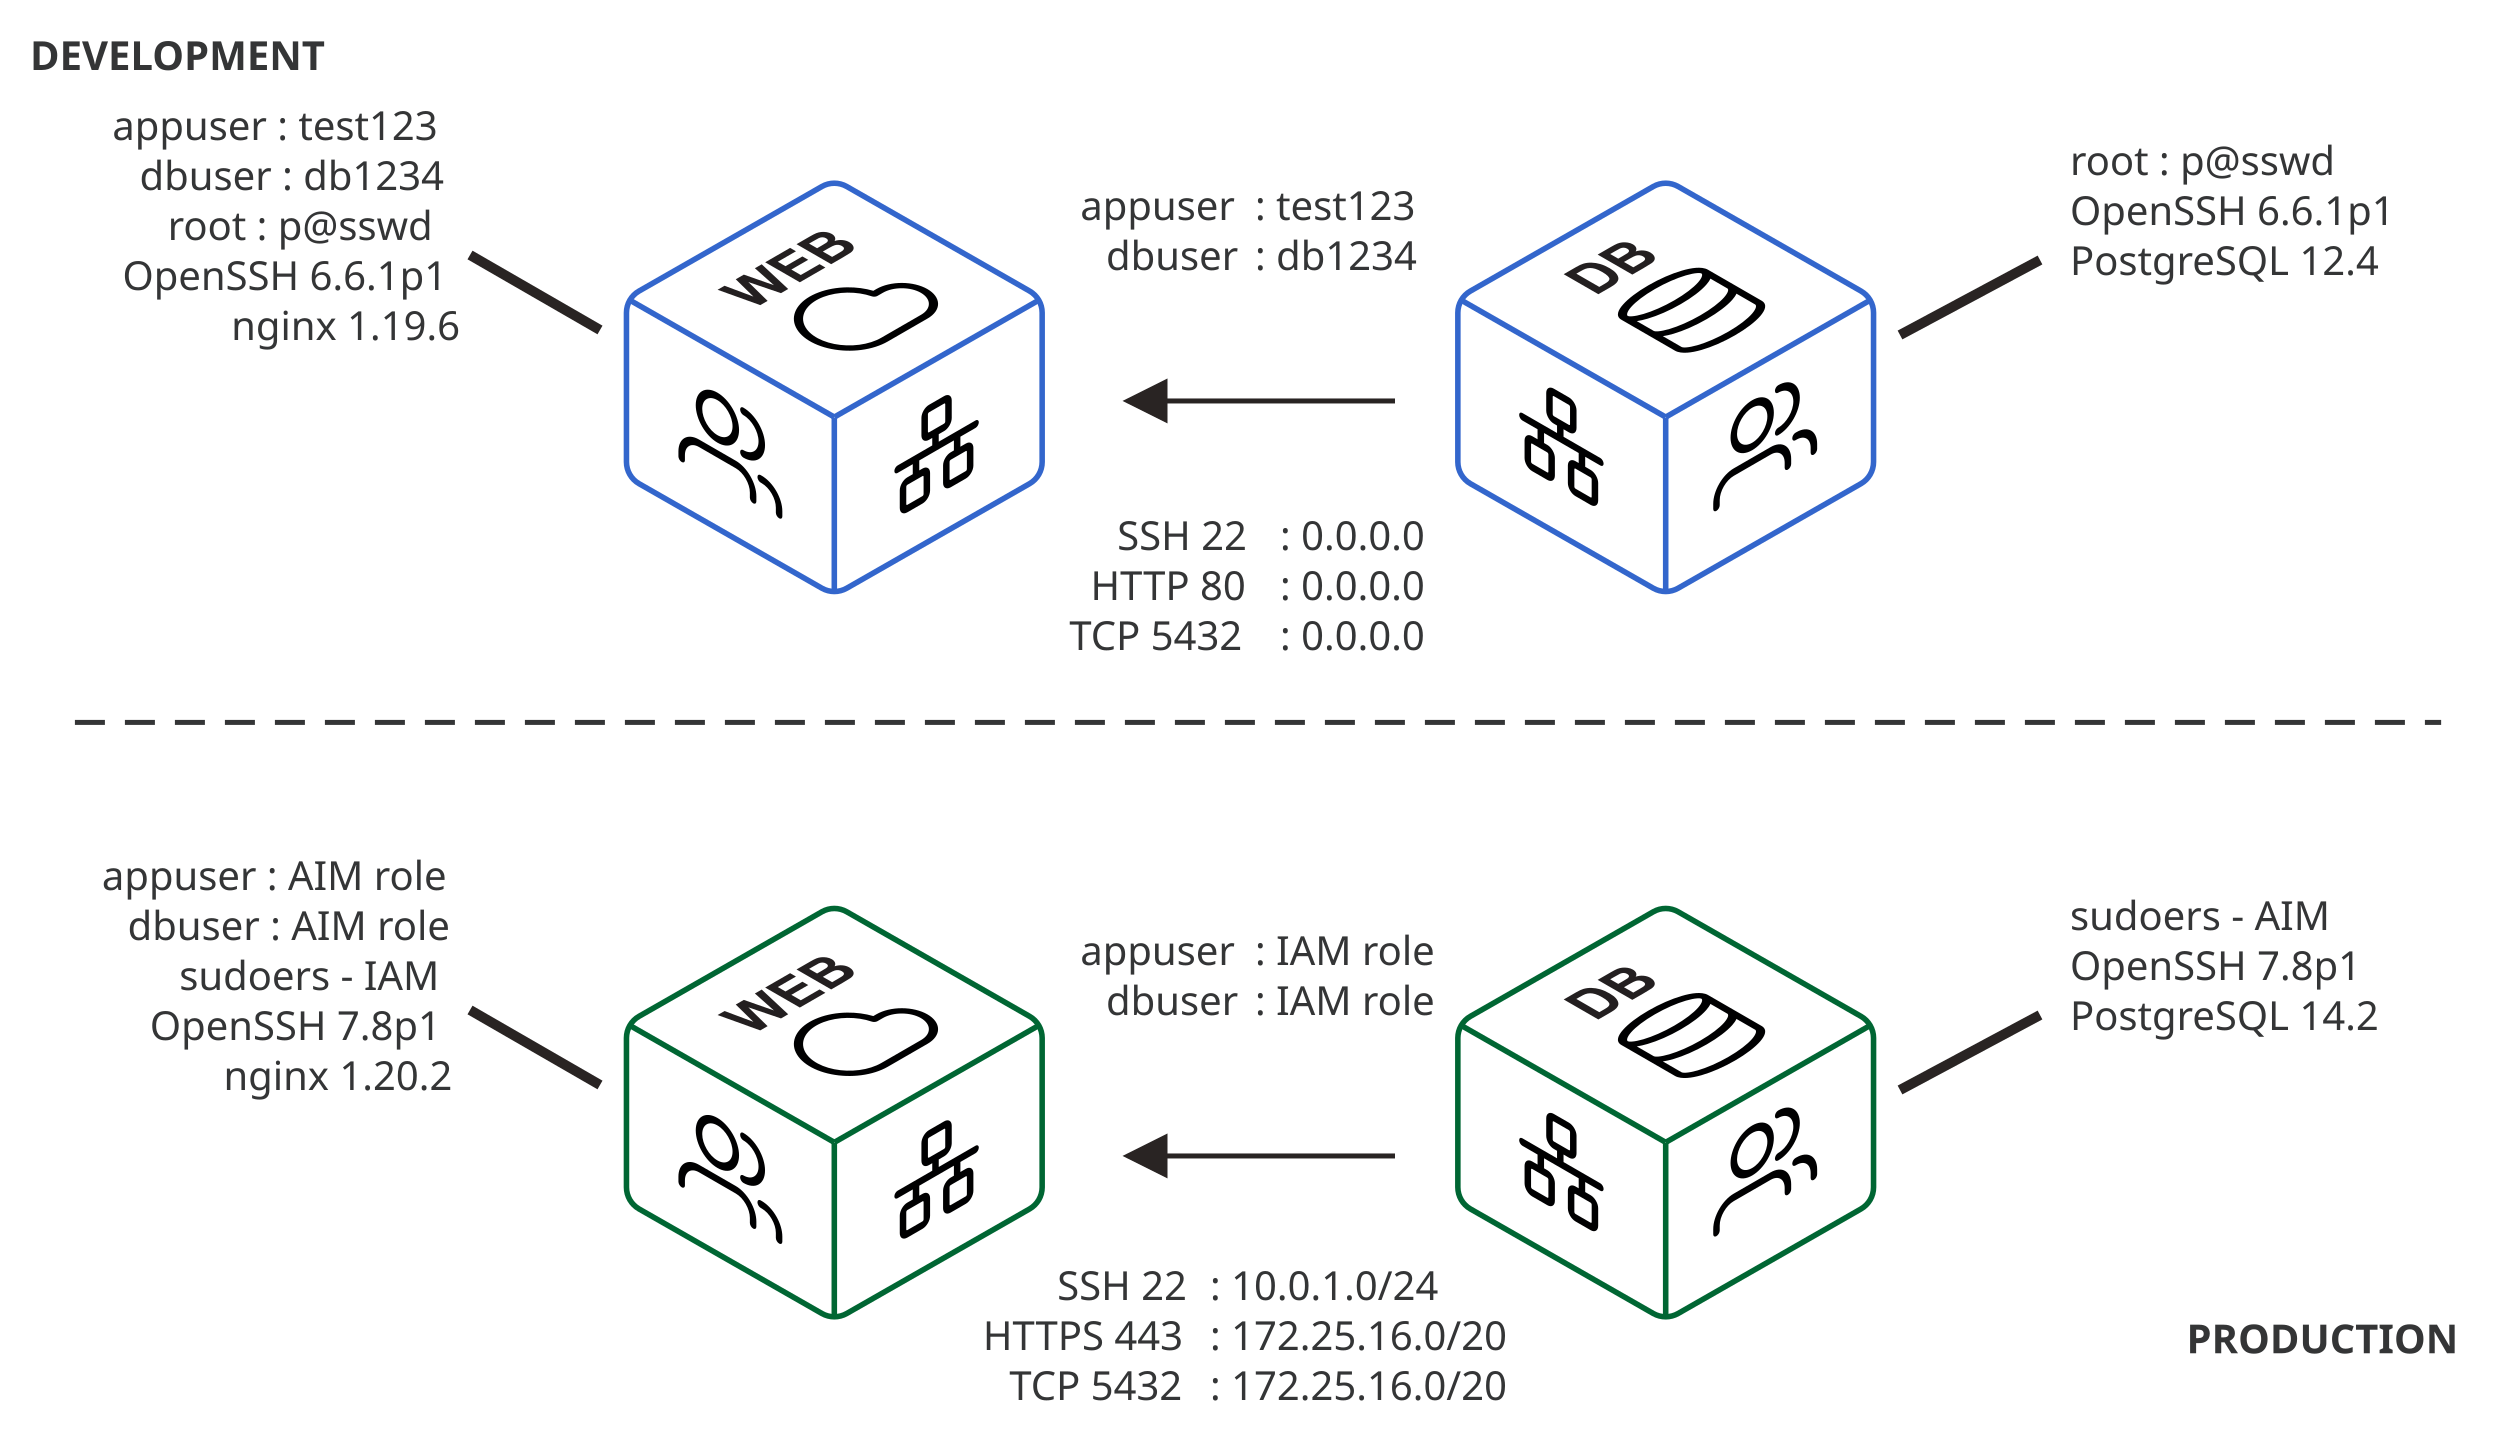
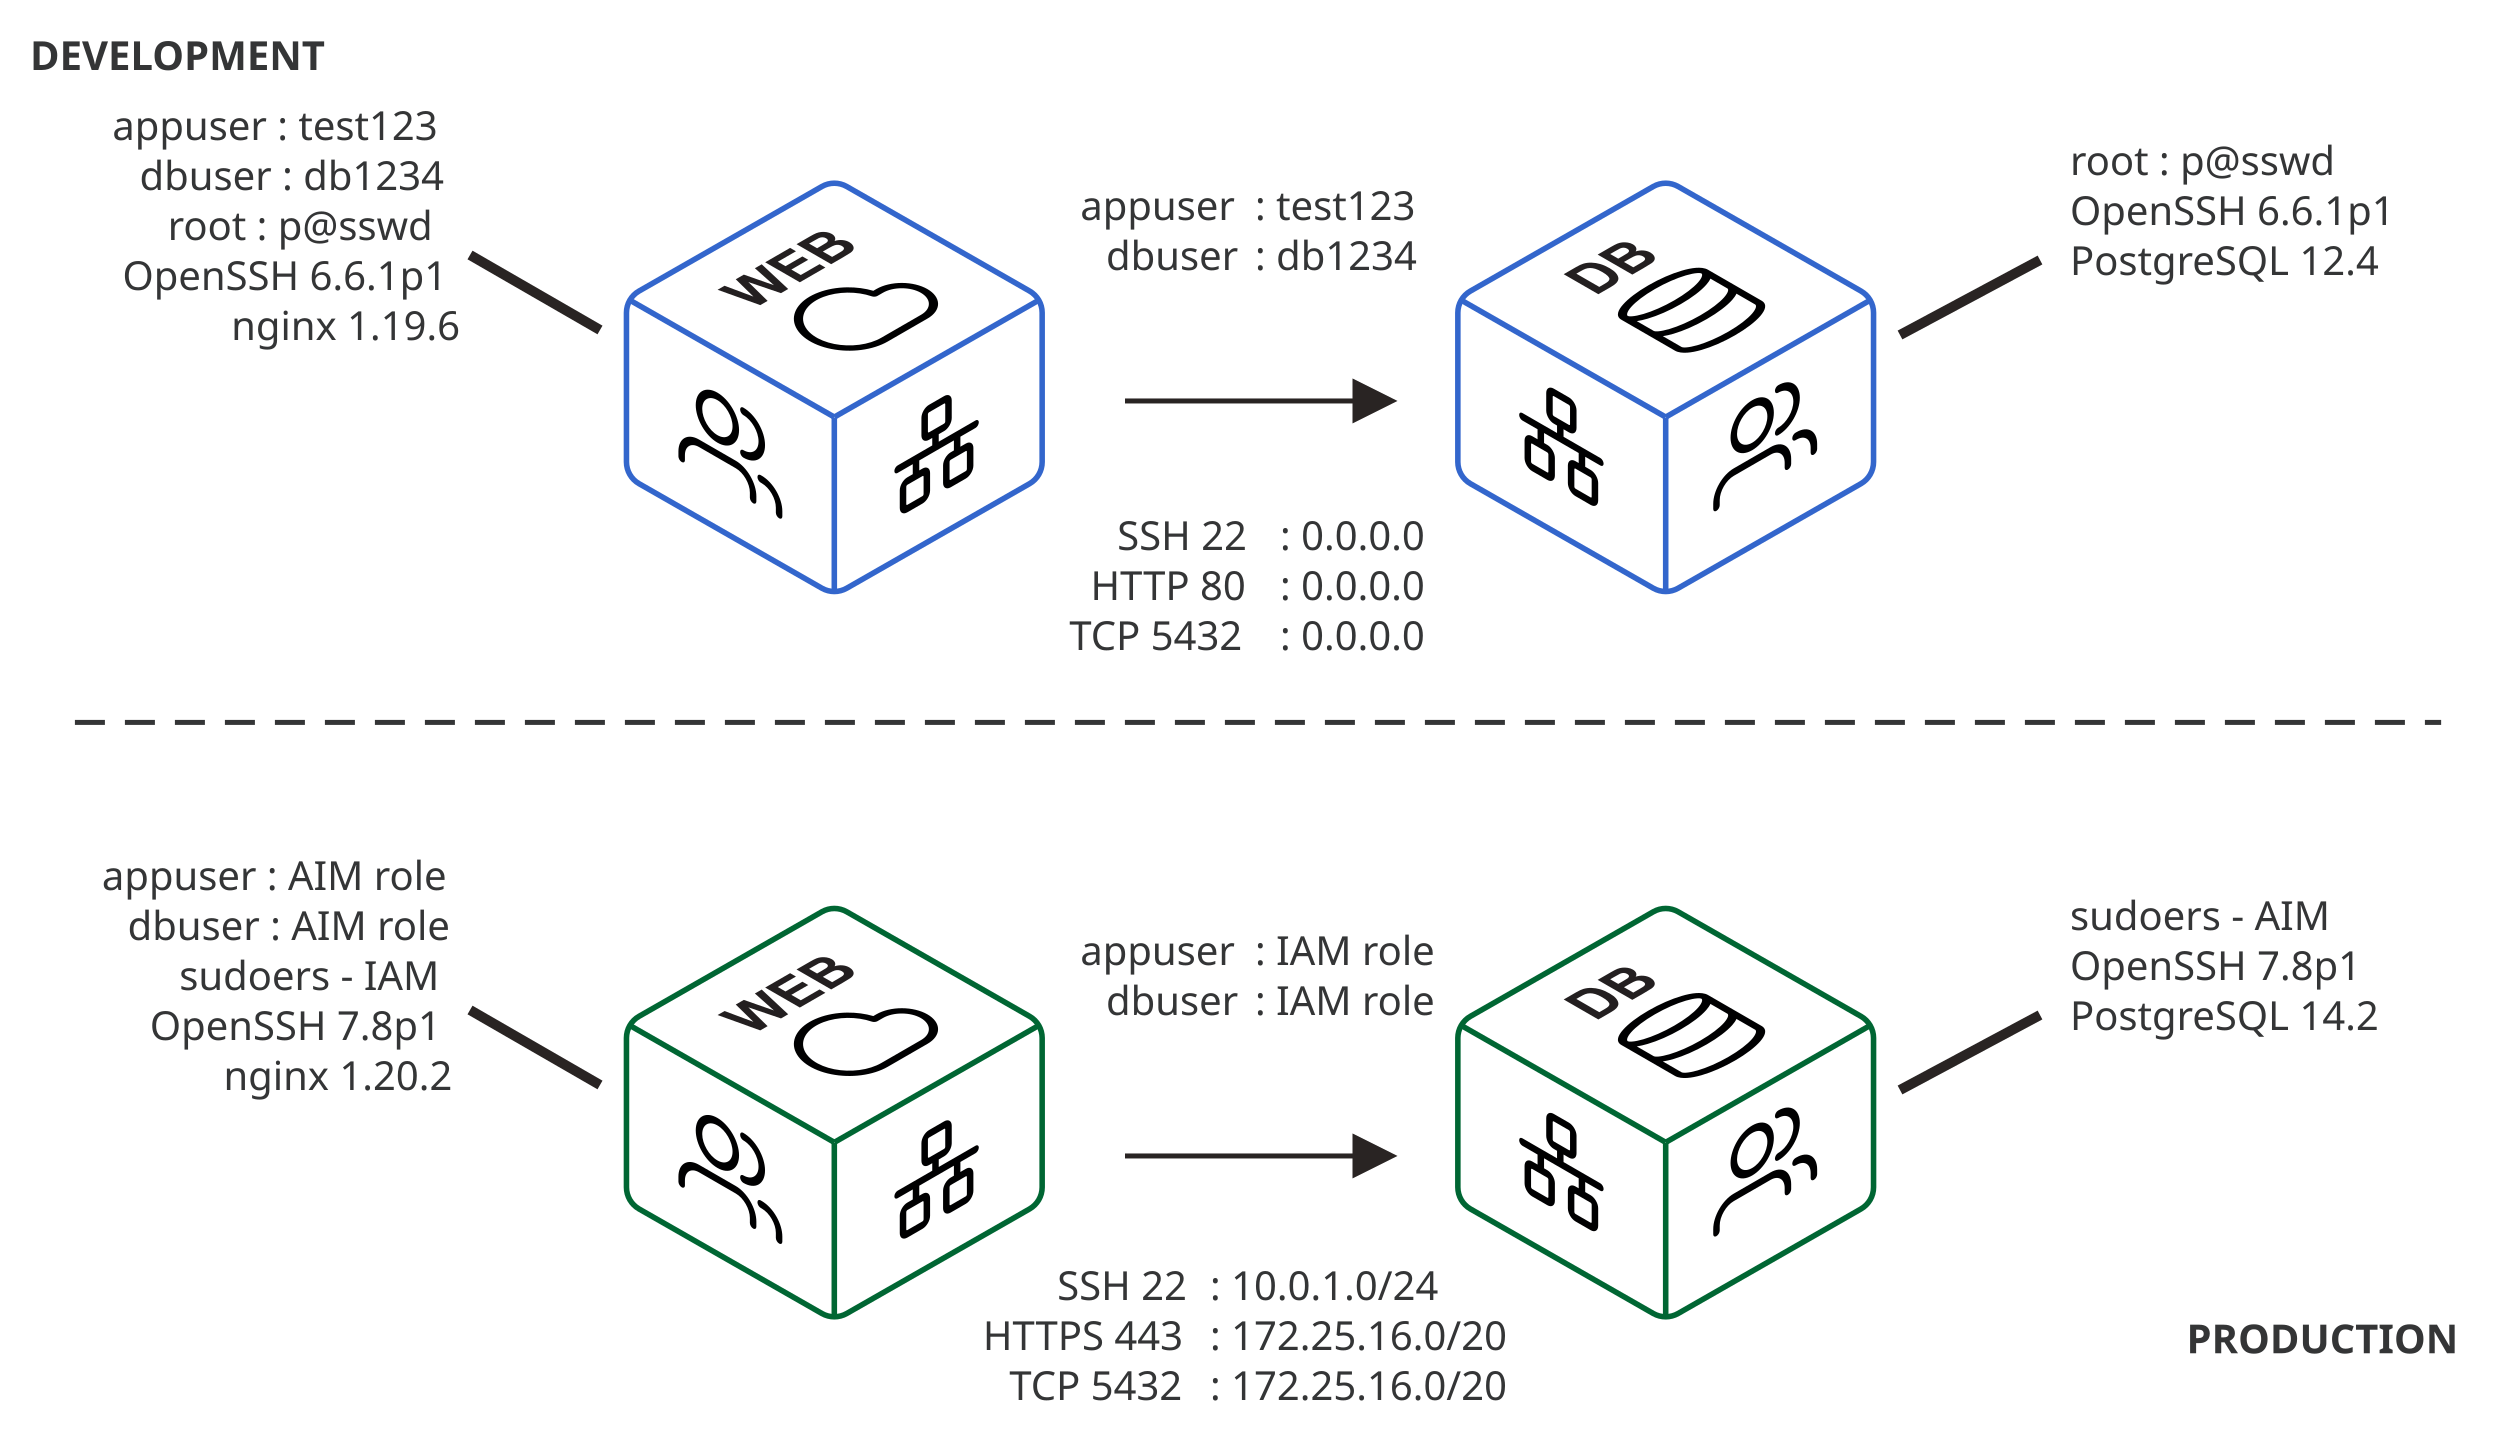
<svg xmlns="http://www.w3.org/2000/svg" width="500px" height="288px" viewBox="0 0 500 288" version="1.1">
  <g id="Isometric_1" stroke="none" stroke-width="1" fill="none" fill-rule="evenodd">
    <g id="boxes">
      <rect id="Rectangle" x="0" y="0" width="500" height="300" />
      <g id="Group" transform="translate(125.292, 36.64233)">
        <g id="Path" stroke="#3366CC" stroke-width="1.112">
          <g transform="translate(0.710667, 23.38433)">
            <line x1="0" y1="0.028" x2="40.859" y2="23.388" />
            <line x1="40.859" y1="23.388" x2="81.767" y2="0" />
            <line x1="40.859" y1="23.492" x2="40.859" y2="58.149" />
          </g>
          <path d="M39.088,0.659 C40.625,-0.22 42.513,-0.22 44.051,0.659 C51.432,4.879 73.192,17.319 80.62,21.566 C82.177,22.456 83.139,24.112 83.139,25.907 C83.139,32.6 83.139,49.06 83.139,55.754 C83.139,57.548 82.177,59.204 80.62,60.095 C73.192,64.342 51.432,76.782 44.051,81.002 C42.513,81.882 40.625,81.882 39.088,81.002 C31.707,76.782 9.947,64.342 2.519,60.095 C0.961,59.204 0,57.548 0,55.754 C0,49.06 0,32.6 0,25.907 C0,24.112 0.961,22.456 2.519,21.566 C9.947,17.319 31.707,4.879 39.088,0.659 Z" stroke-linejoin="round" />
        </g>
        <g transform="translate(18.224, 9.73475)">
          <polygon id="Path" fill="#231F20" fill-rule="nonzero" points="8.535 14.648 0 11.576 1.391 10.774 7.163 12.936 3.633 9.478 5.248 8.546 11.267 10.659 7.459 7.27 8.827 6.48 14.121 11.423 12.681 12.255 6.161 10.038 10.007 13.799 8.535 14.648" />
          <polygon id="Path" fill="#231F20" fill-rule="nonzero" points="16.447 10.08 9.519 6.08 14.505 3.202 15.677 3.878 12.049 5.974 13.584 6.86 16.961 4.911 18.128 5.584 14.752 7.534 16.637 8.623 20.395 6.454 21.561 7.127" />
          <path d="M15.789,2.46 L18.477,0.908 C19.009,0.6 19.429,0.384 19.736,0.26 C20.044,0.136 20.373,0.056 20.724,0.02 C21.076,-0.016 21.441,-0.004 21.819,0.056 C22.197,0.116 22.537,0.232 22.836,0.406 C23.161,0.592 23.373,0.814 23.475,1.068 C23.576,1.323 23.549,1.572 23.395,1.819 C23.927,1.652 24.451,1.592 24.968,1.636 C25.484,1.68 25.943,1.818 26.343,2.048 C26.657,2.23 26.893,2.448 27.048,2.702 C27.204,2.956 27.248,3.206 27.179,3.45 C27.111,3.695 26.917,3.934 26.597,4.166 C26.396,4.311 25.865,4.635 25.007,5.139 L22.717,6.46 L15.789,2.46 L15.789,2.46 Z M18.3,2.342 L19.903,3.267 L20.792,2.754 C21.321,2.447 21.643,2.254 21.755,2.17 C21.959,2.019 22.059,1.866 22.055,1.71 C22.051,1.554 21.937,1.412 21.713,1.283 C21.5,1.159 21.268,1.091 21.02,1.08 C20.771,1.07 20.519,1.12 20.264,1.235 C20.115,1.304 19.72,1.523 19.08,1.891 L18.3,2.342 Z M21.056,3.932 L22.908,5.002 L24.165,4.276 C24.655,3.994 24.951,3.807 25.053,3.714 C25.217,3.576 25.291,3.428 25.271,3.27 C25.251,3.112 25.119,2.962 24.872,2.82 C24.664,2.7 24.439,2.627 24.196,2.599 C23.953,2.572 23.707,2.594 23.456,2.662 C23.204,2.73 22.769,2.943 22.152,3.299 L21.056,3.932 L21.056,3.932 Z" id="Shape" fill="#231F20" fill-rule="nonzero" />
          <g id="size-24_82" transform="translate(15.25547, 10.20815)" fill="#000001">
            <path d="M0.993,4.545 C1.838,3.467 3.202,2.559 4.913,1.912 C6.617,1.259 8.615,0.904 10.669,0.879 C12.486,0.86 14.275,1.096 15.894,1.572 L16.523,1.208 C17.871,0.431 19.701,-0.005 21.613,4.74924042e-05 C23.526,0.005 25.358,0.448 26.709,1.228 C28.069,2.012 28.834,3.071 28.845,4.175 C28.854,5.279 28.099,6.335 26.751,7.113 L18.775,11.719 C17.33,12.553 15.506,13.136 13.509,13.399 C11.51,13.663 9.422,13.599 7.469,13.205 C5.525,12.819 3.809,12.129 2.501,11.205 C1.199,10.285 0.369,9.175 0.093,7.995 C-0.174,6.819 0.139,5.628 0.986,4.549 C0.989,4.548 0.991,4.547 0.993,4.545 L0.993,4.545 Z M2.655,4.995 C1.954,5.889 1.695,6.88 1.921,7.86 C2.145,8.84 2.841,9.768 3.922,10.533 C5.013,11.304 6.451,11.883 8.074,12.207 C9.697,12.529 11.438,12.584 13.101,12.365 C14.763,12.145 16.279,11.659 17.482,10.965 L25.451,6.364 C26.451,5.787 27.014,5.001 27.003,4.177 C27.003,3.359 26.423,2.563 25.41,1.977 C24.397,1.392 23.027,1.063 21.609,1.063 C20.181,1.057 18.822,1.381 17.822,1.959 L16.706,2.603 C16.41,2.775 15.951,2.808 15.583,2.681 C14.105,2.175 12.417,1.92 10.705,1.939 C9.001,1.961 7.342,2.259 5.913,2.795 C4.493,3.335 3.366,4.095 2.662,4.992 C2.659,4.992 2.658,4.993 2.655,4.995 L2.655,4.995 Z" id="Vector--Stroke-_15" />
          </g>
        </g>
        <g id="size-24_243" transform="translate(53.58, 42.36228)" fill="#000001">
          <path d="M6.928,1.958 C6.088,2.443 5.412,3.613 5.412,4.583 L5.412,8.083 C5.412,9.053 6.088,9.443 6.928,8.958 L7.577,8.583 L7.577,10.083 L0.649,14.083 C0.295,14.289 0,14.798 0,15.209 C0,15.618 0.295,15.789 0.649,15.583 L3.68,13.833 L3.68,15.833 L2.597,16.458 C1.757,16.943 1.083,18.113 1.083,19.083 L1.083,22.583 C1.083,23.553 1.757,23.943 2.597,23.458 L5.629,21.709 C6.469,21.223 7.144,20.053 7.144,19.083 L7.144,15.583 C7.144,14.613 6.469,14.223 5.629,14.709 L4.98,15.083 L4.98,13.083 L11.908,9.083 L11.908,11.083 L11.259,11.458 C10.419,11.943 9.743,13.113 9.743,14.083 L9.743,17.583 C9.743,18.553 10.419,18.943 11.259,18.458 L14.289,16.709 C15.129,16.223 15.805,15.053 15.805,14.083 L15.805,10.583 C15.805,9.613 15.129,9.223 14.289,9.709 L13.207,10.333 L13.207,8.333 L16.237,6.583 C16.593,6.378 16.888,5.869 16.888,5.458 C16.888,5.049 16.593,4.878 16.237,5.083 L8.877,9.333 L8.877,7.833 L9.959,7.209 C10.799,6.723 11.475,5.553 11.475,4.583 L11.475,1.083 C11.475,0.113 10.799,-0.277 9.959,0.209 L6.928,1.958 L6.928,1.958 Z M6.712,3.833 C6.712,3.693 6.807,3.529 6.928,3.458 L9.959,1.709 C10.08,1.638 10.176,1.693 10.176,1.833 L10.176,5.333 C10.176,5.473 10.08,5.638 9.959,5.709 L6.928,7.458 C6.807,7.529 6.712,7.473 6.712,7.333 L6.712,3.833 L6.712,3.833 Z M2.381,18.333 C2.381,18.193 2.477,18.029 2.597,17.958 L5.629,16.209 C5.751,16.138 5.845,16.193 5.845,16.333 L5.845,19.833 C5.845,19.973 5.751,20.138 5.629,20.209 L2.597,21.958 C2.477,22.029 2.381,21.973 2.381,21.833 L2.381,18.333 Z M11.259,12.958 C11.137,13.029 11.041,13.193 11.041,13.333 L11.041,16.833 C11.041,16.973 11.137,17.029 11.259,16.958 L14.289,15.209 C14.411,15.138 14.505,14.973 14.505,14.833 L14.505,11.333 C14.505,11.193 14.411,11.138 14.289,11.209 L11.259,12.958 Z" id="Union_422" />
        </g>
        <g id="size-24_363" transform="translate(10.392, 41.29351)" fill="#000001">
          <g id="Union_634" transform="translate(0, -0)">
            <path d="M7.795,0.591 C5.404,-0.789 3.465,0.331 3.465,3.091 C3.465,5.851 5.404,9.211 7.795,10.591 C10.185,11.972 12.125,10.851 12.125,8.091 C12.125,5.331 10.185,1.972 7.795,0.591 L7.795,0.591 Z M4.764,3.841 C4.764,1.911 6.121,1.124 7.795,2.091 C9.469,3.057 10.825,5.411 10.825,7.341 C10.825,9.271 9.469,10.057 7.795,9.091 C6.121,8.124 4.764,5.771 4.764,3.841 L4.764,3.841 Z" id="Shape" />
            <path d="M4.115,9.967 C1.843,8.655 0,9.721 0,12.341 L0,13.341 C0,13.751 0.292,14.259 0.651,14.467 C1.009,14.673 1.3,14.501 1.3,14.091 L1.3,13.091 C1.3,11.301 2.56,10.568 4.115,11.467 L11.476,15.716 C13.029,16.613 14.291,18.801 14.291,20.591 L14.291,21.591 C14.291,22.001 14.581,22.509 14.94,22.716 C15.299,22.923 15.589,22.751 15.589,22.341 L15.589,21.341 C15.589,18.721 13.747,15.528 11.476,14.216 L4.115,9.967 Z" id="Path" fill-rule="nonzero" />
            <path d="M15.805,17.467 C15.805,17.056 16.096,16.884 16.455,17.091 L16.672,17.216 C18.943,18.528 20.785,21.721 20.785,24.341 L20.785,25.341 C20.785,25.751 20.495,25.923 20.136,25.716 C19.777,25.509 19.487,25.001 19.487,24.591 L19.487,23.591 C19.487,21.801 18.227,19.613 16.672,18.716 L16.455,18.591 C16.096,18.384 15.805,17.876 15.805,17.467 Z" id="Path" fill-rule="nonzero" />
            <path d="M12.991,3.591 C12.632,3.384 12.341,3.556 12.341,3.967 C12.341,4.376 12.632,4.884 12.991,5.091 C14.665,6.057 16.023,8.411 16.023,10.341 C16.023,12.271 14.665,13.057 12.991,12.091 C12.632,11.884 12.341,12.056 12.341,12.467 C12.341,12.876 12.632,13.384 12.991,13.591 C15.383,14.972 17.321,13.851 17.321,11.091 C17.321,8.331 15.383,4.972 12.991,3.591 L12.991,3.591 Z" id="Path" fill-rule="nonzero" />
          </g>
        </g>
      </g>
      <g id="Group" transform="translate(291.5693, 36.64233)">
        <g id="Path" stroke="#3366CC" stroke-width="1.112">
          <path d="M39.088,0.659 C40.625,-0.22 42.513,-0.22 44.051,0.659 C51.432,4.879 73.192,17.319 80.62,21.566 C82.177,22.456 83.139,24.112 83.139,25.907 C83.139,32.6 83.139,49.06 83.139,55.754 C83.139,57.548 82.177,59.204 80.62,60.095 C73.192,64.342 51.432,76.782 44.051,81.002 C42.513,81.882 40.625,81.882 39.088,81.002 C31.707,76.782 9.947,64.342 2.519,60.095 C0.961,59.204 0,57.548 0,55.754 C0,49.06 0,32.6 0,25.907 C0,24.112 0.961,22.456 2.519,21.566 C9.947,17.319 31.707,4.879 39.088,0.659 Z" stroke-linejoin="round" />
          <g transform="translate(0.710667, 23.38433)">
            <line x1="0" y1="0.028" x2="40.859" y2="23.388" />
            <line x1="40.859" y1="23.388" x2="81.767" y2="0" />
            <line x1="40.859" y1="23.492" x2="40.859" y2="58.149" />
          </g>
        </g>
        <g transform="translate(21.16933, 11.81709)">
          <path d="M0,6.382 L2.481,4.949 C3.041,4.626 3.512,4.405 3.893,4.286 C4.408,4.127 4.959,4.055 5.545,4.07 C6.132,4.083 6.72,4.177 7.309,4.347 C7.899,4.518 8.519,4.79 9.168,5.165 C9.737,5.494 10.16,5.818 10.436,6.135 C10.772,6.523 10.939,6.898 10.939,7.258 C10.94,7.53 10.807,7.821 10.539,8.129 C10.336,8.358 9.984,8.617 9.483,8.907 L6.928,10.382 L0,6.382 Z M2.529,6.274 L7.119,8.923 L8.132,8.338 C8.511,8.119 8.763,7.949 8.887,7.826 C9.051,7.666 9.137,7.506 9.147,7.343 C9.156,7.182 9.052,6.985 8.833,6.753 C8.615,6.519 8.237,6.249 7.703,5.941 C7.167,5.631 6.709,5.419 6.331,5.307 C5.953,5.195 5.6,5.139 5.275,5.142 C4.949,5.145 4.631,5.203 4.32,5.317 C4.087,5.401 3.693,5.603 3.14,5.922 L2.529,6.274 L2.529,6.274 Z" id="Shape" fill="#231F20" fill-rule="nonzero" />
          <path d="M6.793,2.459 L9.481,0.907 C10.013,0.601 10.433,0.385 10.74,0.259 C11.047,0.135 11.376,0.055 11.728,0.019 C12.079,-0.015 12.444,-0.003 12.823,0.057 C13.201,0.115 13.54,0.231 13.84,0.405 C14.164,0.593 14.377,0.813 14.479,1.067 C14.58,1.322 14.553,1.573 14.397,1.818 C14.931,1.653 15.455,1.591 15.971,1.635 C16.488,1.679 16.945,1.817 17.345,2.047 C17.661,2.23 17.896,2.447 18.052,2.702 C18.207,2.955 18.251,3.205 18.183,3.45 C18.115,3.695 17.92,3.933 17.601,4.165 C17.4,4.31 16.869,4.634 16.011,5.138 L13.721,6.459 L6.793,2.459 Z M9.304,2.342 L10.907,3.266 L11.796,2.753 C12.325,2.447 12.647,2.253 12.759,2.17 C12.963,2.019 13.063,1.866 13.059,1.71 C13.055,1.554 12.941,1.411 12.717,1.282 C12.503,1.158 12.272,1.091 12.023,1.079 C11.775,1.069 11.523,1.121 11.268,1.235 C11.117,1.303 10.723,1.522 10.084,1.891 L9.304,2.342 Z M12.059,3.933 L13.912,5.002 L15.169,4.275 C15.659,3.994 15.955,3.806 16.057,3.714 C16.221,3.575 16.293,3.427 16.275,3.27 C16.255,3.111 16.121,2.962 15.876,2.819 C15.668,2.699 15.443,2.626 15.2,2.599 C14.957,2.571 14.711,2.593 14.459,2.661 C14.208,2.73 13.773,2.942 13.156,3.299 L12.059,3.933 L12.059,3.933 Z" id="Shape" fill="#231F20" fill-rule="nonzero" />
          <g id="size-24_109" transform="translate(10.84291, 5.085684)" fill="#000001">
            <path d="M18.001,0.394 C17.352,0.018 16.433,-0.042 15.593,0.023 C14.733,0.09 13.758,0.292 12.754,0.592 C10.721,1.186 8.354,2.212 6.093,3.518 C3.832,4.823 2.053,6.191 1.025,7.364 C0.505,7.944 0.154,8.507 0.04,9.003 C-0.074,9.488 0.03,10.018 0.68,10.394 L11.428,16.598 C12.077,16.974 12.989,17.046 13.849,16.99 C14.724,16.935 15.698,16.732 16.718,16.443 C18.76,15.855 21.138,14.831 23.413,13.518 C25.688,12.204 27.461,10.831 28.48,9.654 C28.981,9.063 29.332,8.502 29.426,7.996 C29.524,7.5 29.397,6.974 28.748,6.598 L18.001,0.394 L18.001,0.394 Z M1.861,9.142 C1.778,9.479 1.91,9.603 1.98,9.643 C2.048,9.683 2.264,9.759 2.848,9.711 C3.424,9.67 4.184,9.52 5.097,9.252 C6.908,8.718 9.125,7.767 11.289,6.518 C13.452,5.27 15.098,3.988 16.025,2.943 C16.489,2.416 16.746,1.976 16.82,1.644 C16.902,1.307 16.77,1.183 16.701,1.143 C16.632,1.103 16.417,1.027 15.833,1.075 C15.257,1.116 14.497,1.266 13.584,1.534 C11.773,2.068 9.554,3.019 7.392,4.268 C5.229,5.516 3.582,6.798 2.656,7.843 C2.192,8.37 1.933,8.81 1.861,9.142 Z M18.502,2.183 C18.33,2.572 18.037,2.992 17.656,3.422 C16.628,4.595 14.849,5.963 12.588,7.268 C10.326,8.574 7.958,9.6 5.926,10.194 C5.181,10.414 4.456,10.583 3.781,10.683 L7.176,12.643 C7.245,12.683 7.461,12.759 8.05,12.718 C8.614,12.672 9.373,12.524 10.284,12.258 C12.09,11.726 14.308,10.775 16.485,9.518 C18.662,8.262 20.308,6.982 21.232,5.938 C21.692,5.412 21.948,4.974 22.028,4.648 C22.097,4.308 21.966,4.183 21.897,4.143 L18.502,2.183 Z M23.708,5.188 C23.537,5.576 23.248,5.994 22.87,6.422 C21.837,7.588 20.057,8.955 17.784,10.268 C15.51,11.58 13.142,12.608 11.121,13.204 C10.38,13.423 9.657,13.59 8.985,13.688 L12.726,15.848 C12.813,15.898 13.056,15.978 13.644,15.939 C14.216,15.898 14.982,15.755 15.901,15.495 C17.714,14.968 19.938,14.024 22.114,12.768 C24.289,11.512 25.925,10.228 26.837,9.18 C27.289,8.651 27.536,8.208 27.606,7.878 C27.674,7.538 27.536,7.398 27.449,7.348 L23.708,5.188 L23.708,5.188 Z" id="Union_191" />
          </g>
        </g>
        <g id="size-24_2431" transform="translate(12.26133, 40.87852)" fill="#000001">
          <path d="M6.928,0.208 C6.088,-0.277 5.413,0.114 5.413,1.083 L5.413,4.583 C5.413,5.554 6.088,6.723 6.928,7.208 L7.577,7.583 L7.577,9.083 L0.649,5.083 C0.295,4.878 0,5.048 0,5.458 C0,5.868 0.295,6.378 0.649,6.583 L3.68,8.334 L3.68,10.334 L2.599,9.708 C1.759,9.223 1.083,9.614 1.083,10.583 L1.083,14.083 C1.083,15.054 1.759,16.223 2.599,16.708 L5.629,18.458 C6.469,18.943 7.145,18.554 7.145,17.583 L7.145,14.083 C7.145,13.114 6.469,11.943 5.629,11.458 L4.98,11.083 L4.98,9.083 L11.908,13.083 L11.908,15.083 L11.259,14.708 C10.419,14.223 9.743,14.614 9.743,15.583 L9.743,19.083 C9.743,20.054 10.419,21.223 11.259,21.708 L14.289,23.458 C15.129,23.943 15.805,23.554 15.805,22.583 L15.805,19.083 C15.805,18.114 15.129,16.943 14.289,16.458 L13.207,15.834 L13.207,13.834 L16.239,15.583 C16.593,15.788 16.888,15.618 16.888,15.208 C16.888,14.798 16.593,14.288 16.239,14.083 L8.877,9.834 L8.877,8.334 L9.959,8.958 C10.8,9.443 11.475,9.054 11.475,8.083 L11.475,4.583 C11.475,3.614 10.8,2.443 9.959,1.958 L6.928,0.208 L6.928,0.208 Z M6.712,1.834 C6.712,1.694 6.807,1.638 6.928,1.708 L9.959,3.458 C10.08,3.528 10.176,3.694 10.176,3.834 L10.176,7.334 C10.176,7.474 10.08,7.528 9.959,7.458 L6.928,5.708 C6.807,5.638 6.712,5.474 6.712,5.334 L6.712,1.834 Z M2.381,11.334 C2.381,11.194 2.477,11.138 2.599,11.208 L5.629,12.958 C5.751,13.028 5.845,13.194 5.845,13.334 L5.845,16.834 C5.845,16.974 5.751,17.028 5.629,16.958 L2.599,15.208 C2.477,15.138 2.381,14.974 2.381,14.834 L2.381,11.334 Z M11.259,16.208 C11.137,16.138 11.041,16.194 11.041,16.334 L11.041,19.834 C11.041,19.974 11.137,20.138 11.259,20.208 L14.289,21.958 C14.411,22.028 14.505,21.974 14.505,21.834 L14.505,18.334 C14.505,18.194 14.411,18.028 14.289,17.958 L11.259,16.208 Z" id="Union_4221" />
        </g>
        <g id="Union_6341" transform="translate(51.076, 39.80951)" fill="#000001">
          <path d="M7.795,3.591 C5.403,4.972 3.464,8.331 3.464,11.091 C3.464,13.851 5.403,14.972 7.795,13.591 C10.185,12.211 12.124,8.851 12.124,6.091 C12.124,3.331 10.185,2.211 7.795,3.591 Z M4.763,10.341 C4.763,8.411 6.12,6.057 7.795,5.091 C9.468,4.124 10.825,4.911 10.825,6.841 C10.825,8.771 9.468,11.124 7.795,12.091 C6.12,13.057 4.763,12.271 4.763,10.341 Z" id="Shape" />
          <path d="M4.113,17.216 C1.841,18.528 0,21.721 0,24.341 L0,25.341 C0,25.751 0.291,25.923 0.649,25.716 C1.008,25.509 1.299,25.001 1.299,24.591 L1.299,23.591 C1.299,21.801 2.559,19.613 4.113,18.716 L11.475,14.467 C13.029,13.568 14.289,14.301 14.289,16.091 L14.289,17.091 C14.289,17.501 14.58,17.673 14.939,17.467 C15.297,17.259 15.588,16.751 15.588,16.341 L15.588,15.341 C15.588,12.721 13.747,11.655 11.475,12.967 L4.113,17.216 L4.113,17.216 Z" id="Path" fill-rule="nonzero" />
          <path d="M15.805,11.216 C15.805,10.807 16.096,10.299 16.455,10.091 L16.671,9.967 C18.943,8.655 20.784,9.721 20.784,12.341 L20.784,13.341 C20.784,13.751 20.493,14.259 20.135,14.467 C19.776,14.673 19.485,14.501 19.485,14.091 L19.485,13.091 C19.485,11.301 18.225,10.568 16.671,11.467 L16.455,11.591 C16.096,11.799 15.805,11.627 15.805,11.216 L15.805,11.216 Z" id="Path" fill-rule="nonzero" />
          <path d="M12.991,0.591 C12.632,0.799 12.341,1.307 12.341,1.716 C12.341,2.127 12.632,2.299 12.991,2.091 C14.664,1.124 16.021,1.911 16.021,3.841 C16.021,5.771 14.664,8.124 12.991,9.091 C12.632,9.299 12.341,9.807 12.341,10.216 C12.341,10.627 12.632,10.799 12.991,10.591 C15.381,9.211 17.32,5.851 17.32,3.091 C17.32,0.331 15.381,-0.789 12.991,0.591 Z" id="Path" fill-rule="nonzero" />
        </g>
      </g>
      <g id="Group" transform="translate(125.292, 181.696)">
        <g id="Path" stroke="#006633" stroke-width="1.112">
          <g transform="translate(0.710667, 23.38533)">
            <line x1="0" y1="0.028" x2="40.859" y2="23.388" />
            <line x1="40.859" y1="23.388" x2="81.767" y2="0" />
            <line x1="40.859" y1="23.491" x2="40.859" y2="58.149" />
          </g>
          <path d="M39.088,0.66 C40.625,-0.22 42.513,-0.22 44.051,0.66 C51.432,4.88 73.192,17.32 80.62,21.567 C82.177,22.457 83.139,24.113 83.139,25.908 C83.139,32.601 83.139,49.061 83.139,55.755 C83.139,57.549 82.177,59.205 80.62,60.096 C73.192,64.343 51.432,76.783 44.051,81.003 C42.513,81.881 40.625,81.881 39.088,81.003 C31.707,76.783 9.947,64.343 2.519,60.096 C0.961,59.205 0,57.549 0,55.755 C0,49.061 0,32.601 0,25.908 C0,24.113 0.961,22.457 2.519,21.567 C9.947,17.32 31.707,4.88 39.088,0.66 Z" stroke-linejoin="round" />
        </g>
        <g transform="translate(18.224, 9.73575)">
          <polygon id="Path" fill="#231F20" fill-rule="nonzero" points="8.535 14.648 0 11.576 1.391 10.774 7.163 12.935 3.633 9.478 5.248 8.546 11.267 10.659 7.459 7.27 8.827 6.48 14.121 11.423 12.681 12.255 6.161 10.038 10.007 13.799 8.535 14.648" />
          <polygon id="Path" fill="#231F20" fill-rule="nonzero" points="16.447 10.08 9.519 6.08 14.505 3.202 15.677 3.878 12.049 5.974 13.584 6.86 16.961 4.911 18.128 5.584 14.752 7.534 16.637 8.623 20.395 6.454 21.561 7.127" />
          <path d="M15.789,2.46 L18.477,0.908 C19.009,0.6 19.429,0.384 19.736,0.26 C20.044,0.135 20.373,0.055 20.724,0.02 C21.076,-0.016 21.441,-0.004 21.819,0.056 C22.197,0.116 22.537,0.232 22.836,0.406 C23.161,0.592 23.373,0.814 23.475,1.068 C23.576,1.322 23.549,1.572 23.395,1.819 C23.927,1.652 24.451,1.592 24.968,1.636 C25.484,1.679 25.943,1.816 26.343,2.048 C26.657,2.23 26.893,2.448 27.048,2.702 C27.204,2.956 27.248,3.206 27.179,3.45 C27.111,3.695 26.917,3.934 26.597,4.166 C26.396,4.311 25.865,4.635 25.007,5.138 L22.717,6.46 L15.789,2.46 L15.789,2.46 Z M18.3,2.342 L19.903,3.267 L20.792,2.752 C21.321,2.447 21.643,2.254 21.755,2.17 C21.959,2.019 22.059,1.866 22.055,1.71 C22.051,1.554 21.937,1.411 21.713,1.283 C21.5,1.159 21.268,1.091 21.02,1.08 C20.771,1.07 20.519,1.12 20.264,1.235 C20.115,1.303 19.72,1.523 19.08,1.891 L18.3,2.342 Z M21.056,3.932 L22.908,5.002 L24.165,4.276 C24.655,3.994 24.951,3.807 25.053,3.714 C25.217,3.576 25.291,3.428 25.271,3.27 C25.251,3.112 25.119,2.962 24.872,2.82 C24.664,2.7 24.439,2.627 24.196,2.599 C23.953,2.572 23.707,2.592 23.456,2.662 C23.204,2.73 22.769,2.943 22.152,3.299 L21.056,3.932 L21.056,3.932 Z" id="Shape" fill="#231F20" fill-rule="nonzero" />
          <g id="size-24_821" transform="translate(15.25547, 10.20815)" fill="#000001">
            <path d="M0.993,4.544 C1.838,3.467 3.202,2.559 4.913,1.912 C6.617,1.259 8.615,0.904 10.669,0.879 C12.486,0.86 14.275,1.096 15.894,1.572 L16.523,1.208 C17.871,0.431 19.701,-0.005 21.613,4.74924042e-05 C23.526,0.005 25.358,0.448 26.709,1.228 C28.069,2.012 28.834,3.071 28.845,4.175 C28.854,5.279 28.099,6.335 26.751,7.113 L18.775,11.719 C17.33,12.552 15.506,13.135 13.509,13.399 C11.51,13.663 9.422,13.599 7.469,13.205 C5.525,12.819 3.809,12.129 2.501,11.204 C1.199,10.285 0.369,9.175 0.093,7.995 C-0.174,6.819 0.139,5.627 0.986,4.548 C0.989,4.547 0.991,4.545 0.993,4.544 L0.993,4.544 Z M2.655,4.995 C1.954,5.889 1.695,6.88 1.921,7.859 C2.145,8.84 2.841,9.768 3.922,10.533 C5.013,11.304 6.451,11.883 8.074,12.207 C9.697,12.529 11.438,12.584 13.101,12.364 C14.763,12.145 16.279,11.659 17.482,10.965 L25.451,6.364 C26.451,5.787 27.014,5.001 27.003,4.177 C27.003,3.357 26.423,2.563 25.41,1.977 C24.397,1.392 23.027,1.063 21.609,1.063 C20.181,1.056 18.822,1.381 17.822,1.959 L16.706,2.603 C16.41,2.773 15.951,2.808 15.583,2.681 C14.105,2.175 12.417,1.92 10.705,1.939 C9.001,1.961 7.342,2.259 5.913,2.795 C4.493,3.335 3.366,4.095 2.662,4.991 C2.659,4.992 2.658,4.993 2.655,4.995 L2.655,4.995 Z" id="Vector--Stroke-_151" />
          </g>
        </g>
        <g id="size-24_2432" transform="translate(53.58, 42.36328)" fill="#000001">
          <path d="M6.928,1.958 C6.088,2.443 5.412,3.613 5.412,4.583 L5.412,8.083 C5.412,9.053 6.088,9.443 6.928,8.958 L7.577,8.583 L7.577,10.083 L0.649,14.083 C0.295,14.289 0,14.798 0,15.209 C0,15.618 0.295,15.789 0.649,15.583 L3.68,13.833 L3.68,15.833 L2.597,16.458 C1.757,16.943 1.083,18.113 1.083,19.083 L1.083,22.583 C1.083,23.553 1.757,23.943 2.597,23.458 L5.629,21.709 C6.469,21.223 7.144,20.053 7.144,19.083 L7.144,15.583 C7.144,14.613 6.469,14.223 5.629,14.709 L4.98,15.083 L4.98,13.083 L11.908,9.083 L11.908,11.083 L11.259,11.458 C10.419,11.943 9.743,13.113 9.743,14.083 L9.743,17.583 C9.743,18.553 10.419,18.943 11.259,18.458 L14.289,16.709 C15.129,16.223 15.805,15.053 15.805,14.083 L15.805,10.583 C15.805,9.613 15.129,9.223 14.289,9.709 L13.207,10.333 L13.207,8.333 L16.237,6.583 C16.593,6.378 16.888,5.869 16.888,5.458 C16.888,5.049 16.593,4.878 16.237,5.083 L8.877,9.333 L8.877,7.833 L9.959,7.209 C10.799,6.723 11.475,5.553 11.475,4.583 L11.475,1.083 C11.475,0.113 10.799,-0.277 9.959,0.209 L6.928,1.958 L6.928,1.958 Z M6.712,3.833 C6.712,3.693 6.807,3.529 6.928,3.458 L9.959,1.709 C10.08,1.638 10.176,1.693 10.176,1.833 L10.176,5.333 C10.176,5.473 10.08,5.638 9.959,5.709 L6.928,7.458 C6.807,7.529 6.712,7.473 6.712,7.333 L6.712,3.833 Z M2.381,18.333 C2.381,18.193 2.477,18.029 2.597,17.958 L5.629,16.209 C5.751,16.138 5.845,16.193 5.845,16.333 L5.845,19.833 C5.845,19.973 5.751,20.138 5.629,20.209 L2.597,21.958 C2.477,22.029 2.381,21.973 2.381,21.833 L2.381,18.333 Z M11.259,12.958 C11.137,13.029 11.041,13.193 11.041,13.333 L11.041,16.833 C11.041,16.973 11.137,17.029 11.259,16.958 L14.289,15.209 C14.411,15.138 14.505,14.973 14.505,14.833 L14.505,11.333 C14.505,11.193 14.411,11.138 14.289,11.209 L11.259,12.958 Z" id="Union_4222" />
        </g>
        <g id="Union_6342" transform="translate(10.392, 41.29451)" fill="#000001">
          <path d="M7.795,0.591 C5.404,-0.789 3.465,0.331 3.465,3.091 C3.465,5.851 5.404,9.211 7.795,10.591 C10.185,11.972 12.125,10.851 12.125,8.091 C12.125,5.331 10.185,1.972 7.795,0.591 Z M4.764,3.841 C4.764,1.911 6.121,1.124 7.795,2.091 C9.469,3.057 10.825,5.411 10.825,7.341 C10.825,9.271 9.469,10.057 7.795,9.091 C6.121,8.124 4.764,5.771 4.764,3.841 Z" id="Shape" />
          <path d="M4.115,9.965 C1.843,8.655 0,9.721 0,12.341 L0,13.341 C0,13.751 0.292,14.259 0.651,14.465 C1.009,14.673 1.3,14.501 1.3,14.091 L1.3,13.091 C1.3,11.301 2.56,10.568 4.115,11.465 L11.476,15.716 C13.029,16.613 14.291,18.801 14.291,20.591 L14.291,21.591 C14.291,22.001 14.581,22.509 14.94,22.716 C15.299,22.923 15.589,22.751 15.589,22.341 L15.589,21.341 C15.589,18.721 13.747,15.528 11.476,14.216 L4.115,9.965 Z" id="Path" fill-rule="nonzero" />
          <path d="M15.805,17.465 C15.805,17.056 16.096,16.884 16.455,17.091 L16.672,17.216 C18.943,18.528 20.785,21.721 20.785,24.341 L20.785,25.341 C20.785,25.751 20.495,25.923 20.136,25.716 C19.777,25.509 19.487,25.001 19.487,24.591 L19.487,23.591 C19.487,21.801 18.227,19.613 16.672,18.716 L16.455,18.591 C16.096,18.384 15.805,17.876 15.805,17.465 Z" id="Path" fill-rule="nonzero" />
          <path d="M12.991,3.591 C12.632,3.384 12.341,3.556 12.341,3.965 C12.341,4.376 12.632,4.884 12.991,5.091 C14.665,6.057 16.023,8.411 16.023,10.341 C16.023,12.271 14.665,13.057 12.991,12.091 C12.632,11.884 12.341,12.056 12.341,12.465 C12.341,12.876 12.632,13.384 12.991,13.591 C15.383,14.972 17.321,13.851 17.321,11.091 C17.321,8.331 15.383,4.972 12.991,3.591 Z" id="Path" fill-rule="nonzero" />
        </g>
      </g>
      <g id="Group" transform="translate(291.5693, 181.696)">
        <g id="Path" stroke="#006633" stroke-width="1.112">
          <g transform="translate(0.710667, 23.38533)">
            <line x1="0" y1="0.028" x2="40.859" y2="23.388" />
            <line x1="40.859" y1="23.388" x2="81.767" y2="0" />
            <line x1="40.859" y1="23.491" x2="40.859" y2="58.149" />
          </g>
          <path d="M39.088,0.66 C40.625,-0.22 42.513,-0.22 44.051,0.66 C51.432,4.88 73.192,17.32 80.62,21.567 C82.177,22.457 83.139,24.113 83.139,25.908 C83.139,32.601 83.139,49.061 83.139,55.755 C83.139,57.549 82.177,59.205 80.62,60.096 C73.192,64.343 51.432,76.783 44.051,81.003 C42.513,81.881 40.625,81.881 39.088,81.003 C31.707,76.783 9.947,64.343 2.519,60.096 C0.961,59.205 0,57.549 0,55.755 C0,49.061 0,32.601 0,25.908 C0,24.113 0.961,22.457 2.519,21.567 C9.947,17.32 31.707,4.88 39.088,0.66 Z" stroke-linejoin="round" />
        </g>
        <g transform="translate(21.16933, 11.81802)">
          <path d="M0,6.382 L2.481,4.949 C3.041,4.626 3.512,4.405 3.893,4.286 C4.408,4.127 4.959,4.055 5.545,4.07 C6.132,4.083 6.72,4.175 7.309,4.347 C7.899,4.518 8.519,4.79 9.168,5.165 C9.737,5.494 10.16,5.818 10.436,6.135 C10.772,6.523 10.939,6.898 10.939,7.258 C10.94,7.53 10.807,7.821 10.539,8.129 C10.336,8.358 9.984,8.617 9.483,8.906 L6.928,10.382 L0,6.382 Z M2.529,6.274 L7.119,8.923 L8.132,8.338 C8.511,8.119 8.763,7.949 8.887,7.826 C9.051,7.666 9.137,7.506 9.147,7.343 C9.156,7.181 9.052,6.985 8.833,6.753 C8.615,6.519 8.237,6.249 7.703,5.939 C7.167,5.631 6.709,5.419 6.331,5.307 C5.953,5.195 5.6,5.139 5.275,5.142 C4.949,5.145 4.631,5.203 4.32,5.317 C4.087,5.401 3.693,5.602 3.14,5.922 L2.529,6.274 L2.529,6.274 Z" id="Shape" fill="#231F20" fill-rule="nonzero" />
          <path d="M6.793,2.459 L9.481,0.907 C10.013,0.601 10.433,0.385 10.74,0.259 C11.047,0.135 11.376,0.055 11.728,0.019 C12.079,-0.015 12.444,-0.003 12.823,0.055 C13.201,0.115 13.54,0.231 13.84,0.405 C14.164,0.593 14.377,0.813 14.479,1.067 C14.58,1.322 14.553,1.571 14.397,1.818 C14.931,1.653 15.455,1.591 15.971,1.635 C16.488,1.679 16.945,1.817 17.345,2.047 C17.661,2.23 17.896,2.447 18.052,2.702 C18.207,2.955 18.251,3.205 18.183,3.45 C18.115,3.694 17.92,3.933 17.601,4.165 C17.4,4.31 16.869,4.634 16.011,5.138 L13.721,6.459 L6.793,2.459 L6.793,2.459 Z M9.304,2.341 L10.907,3.266 L11.796,2.753 C12.325,2.447 12.647,2.253 12.759,2.17 C12.963,2.019 13.063,1.866 13.059,1.71 C13.055,1.554 12.941,1.411 12.717,1.282 C12.503,1.158 12.272,1.091 12.023,1.079 C11.775,1.069 11.523,1.121 11.268,1.234 C11.117,1.303 10.723,1.522 10.084,1.891 L9.304,2.341 Z M12.059,3.931 L13.912,5.002 L15.169,4.275 C15.659,3.994 15.955,3.806 16.057,3.714 C16.221,3.575 16.293,3.427 16.275,3.27 C16.255,3.111 16.121,2.962 15.876,2.819 C15.668,2.699 15.443,2.626 15.2,2.599 C14.957,2.571 14.711,2.593 14.459,2.661 C14.208,2.73 13.773,2.942 13.156,3.299 L12.059,3.931 L12.059,3.931 Z" id="Shape" fill="#231F20" fill-rule="nonzero" />
          <g id="size-24_1091" transform="translate(10.84291, 5.085737)" fill="#000001">
            <path d="M18.001,0.392 C17.352,0.018 16.433,-0.042 15.593,0.023 C14.733,0.09 13.758,0.292 12.754,0.592 C10.721,1.186 8.354,2.212 6.093,3.518 C3.832,4.823 2.053,6.191 1.025,7.364 C0.505,7.944 0.154,8.507 0.04,9.003 C-0.074,9.488 0.03,10.018 0.68,10.392 L11.428,16.598 C12.077,16.972 12.989,17.046 13.849,16.99 C14.724,16.935 15.698,16.732 16.718,16.443 C18.76,15.855 21.138,14.831 23.413,13.518 C25.688,12.204 27.461,10.831 28.48,9.652 C28.981,9.063 29.332,8.502 29.426,7.996 C29.524,7.5 29.397,6.972 28.748,6.598 L18.001,0.392 L18.001,0.392 Z M1.861,9.142 C1.778,9.479 1.91,9.603 1.98,9.643 C2.048,9.683 2.264,9.759 2.848,9.711 C3.424,9.67 4.184,9.52 5.097,9.252 C6.908,8.718 9.125,7.767 11.289,6.518 C13.452,5.27 15.098,3.988 16.025,2.943 C16.489,2.416 16.746,1.976 16.82,1.644 C16.902,1.307 16.77,1.183 16.701,1.143 C16.632,1.103 16.417,1.027 15.833,1.075 C15.257,1.116 14.497,1.266 13.584,1.534 C11.773,2.068 9.554,3.019 7.392,4.268 C5.229,5.516 3.582,6.798 2.656,7.843 C2.192,8.37 1.933,8.81 1.861,9.142 Z M18.502,2.183 C18.33,2.572 18.037,2.992 17.656,3.422 C16.628,4.595 14.849,5.963 12.588,7.268 C10.326,8.574 7.958,9.6 5.926,10.194 C5.181,10.414 4.456,10.583 3.781,10.683 L7.176,12.643 C7.245,12.683 7.461,12.758 8.05,12.718 C8.614,12.672 9.373,12.524 10.284,12.258 C12.09,11.724 14.308,10.775 16.485,9.518 C18.662,8.262 20.308,6.98 21.232,5.938 C21.692,5.411 21.948,4.974 22.028,4.648 C22.097,4.307 21.966,4.183 21.897,4.143 L18.502,2.183 L18.502,2.183 Z M23.708,5.188 C23.537,5.576 23.248,5.994 22.87,6.422 C21.837,7.588 20.057,8.955 17.784,10.268 C15.51,11.58 13.142,12.608 11.121,13.204 C10.38,13.423 9.657,13.59 8.985,13.688 L12.726,15.848 C12.813,15.898 13.056,15.978 13.644,15.939 C14.216,15.898 14.982,15.755 15.901,15.495 C17.714,14.968 19.938,14.024 22.114,12.768 C24.289,11.512 25.925,10.228 26.837,9.18 C27.289,8.651 27.536,8.208 27.606,7.878 C27.674,7.538 27.536,7.398 27.449,7.348 L23.708,5.188 L23.708,5.188 Z" id="Union_1911" />
          </g>
        </g>
        <g id="size-24_2433" transform="translate(12.26133, 40.87928)" fill="#000001">
          <path d="M6.928,0.209 C6.088,-0.277 5.413,0.113 5.413,1.083 L5.413,4.583 C5.413,5.553 6.088,6.723 6.928,7.209 L7.577,7.583 L7.577,9.083 L0.649,5.083 C0.295,4.878 0,5.049 0,5.458 C0,5.869 0.295,6.378 0.649,6.583 L3.68,8.333 L3.68,10.333 L2.599,9.709 C1.759,9.223 1.083,9.613 1.083,10.583 L1.083,14.083 C1.083,15.053 1.759,16.223 2.599,16.709 L5.629,18.458 C6.469,18.943 7.145,18.553 7.145,17.583 L7.145,14.083 C7.145,13.113 6.469,11.943 5.629,11.458 L4.98,11.083 L4.98,9.083 L11.908,13.083 L11.908,15.083 L11.259,14.709 C10.419,14.223 9.743,14.613 9.743,15.583 L9.743,19.083 C9.743,20.053 10.419,21.223 11.259,21.709 L14.289,23.458 C15.129,23.943 15.805,23.553 15.805,22.583 L15.805,19.083 C15.805,18.113 15.129,16.943 14.289,16.458 L13.207,15.833 L13.207,13.833 L16.239,15.583 C16.593,15.789 16.888,15.618 16.888,15.209 C16.888,14.798 16.593,14.289 16.239,14.083 L8.877,9.833 L8.877,8.333 L9.959,8.958 C10.8,9.443 11.475,9.053 11.475,8.083 L11.475,4.583 C11.475,3.613 10.8,2.443 9.959,1.958 L6.928,0.209 L6.928,0.209 Z M6.712,1.833 C6.712,1.693 6.807,1.638 6.928,1.709 L9.959,3.458 C10.08,3.529 10.176,3.693 10.176,3.833 L10.176,7.333 C10.176,7.473 10.08,7.529 9.959,7.458 L6.928,5.709 C6.807,5.638 6.712,5.473 6.712,5.333 L6.712,1.833 Z M2.381,11.333 C2.381,11.193 2.477,11.138 2.599,11.209 L5.629,12.958 C5.751,13.029 5.845,13.193 5.845,13.333 L5.845,16.833 C5.845,16.973 5.751,17.029 5.629,16.958 L2.599,15.209 C2.477,15.138 2.381,14.973 2.381,14.833 L2.381,11.333 Z M11.259,16.209 C11.137,16.138 11.041,16.193 11.041,16.333 L11.041,19.833 C11.041,19.973 11.137,20.138 11.259,20.209 L14.289,21.958 C14.411,22.029 14.505,21.973 14.505,21.833 L14.505,18.333 C14.505,18.193 14.411,18.029 14.289,17.958 L11.259,16.209 Z" id="Union_4223" />
        </g>
        <g id="Union_6343" transform="translate(51.076, 39.81051)" fill="#000001">
          <path d="M7.795,3.591 C5.403,4.972 3.464,8.331 3.464,11.091 C3.464,13.851 5.403,14.972 7.795,13.591 C10.185,12.211 12.124,8.851 12.124,6.091 C12.124,3.331 10.185,2.211 7.795,3.591 Z M4.763,10.341 C4.763,8.411 6.12,6.057 7.795,5.091 C9.468,4.124 10.825,4.911 10.825,6.841 C10.825,8.771 9.468,11.124 7.795,12.091 C6.12,13.057 4.763,12.271 4.763,10.341 Z" id="Shape" />
          <path d="M4.113,17.216 C1.841,18.528 0,21.721 0,24.341 L0,25.341 C0,25.751 0.291,25.923 0.649,25.716 C1.008,25.509 1.299,25.001 1.299,24.591 L1.299,23.591 C1.299,21.801 2.559,19.613 4.113,18.716 L11.475,14.465 C13.029,13.568 14.289,14.301 14.289,16.091 L14.289,17.091 C14.289,17.501 14.58,17.673 14.939,17.465 C15.297,17.259 15.588,16.751 15.588,16.341 L15.588,15.341 C15.588,12.721 13.747,11.655 11.475,12.965 L4.113,17.216 L4.113,17.216 Z" id="Path" fill-rule="nonzero" />
          <path d="M15.805,11.216 C15.805,10.805 16.096,10.297 16.455,10.091 L16.671,9.965 C18.943,8.655 20.784,9.721 20.784,12.341 L20.784,13.341 C20.784,13.751 20.493,14.259 20.135,14.465 C19.776,14.673 19.485,14.501 19.485,14.091 L19.485,13.091 C19.485,11.301 18.225,10.568 16.671,11.465 L16.455,11.591 C16.096,11.797 15.805,11.625 15.805,11.216 L15.805,11.216 Z" id="Path" fill-rule="nonzero" />
          <path d="M12.991,0.591 C12.632,0.797 12.341,1.305 12.341,1.716 C12.341,2.125 12.632,2.297 12.991,2.091 C14.664,1.124 16.021,1.911 16.021,3.841 C16.021,5.771 14.664,8.124 12.991,9.091 C12.632,9.297 12.341,9.805 12.341,10.216 C12.341,10.625 12.632,10.797 12.991,10.591 C15.381,9.211 17.32,5.851 17.32,3.091 C17.32,0.331 15.381,-0.789 12.991,0.591 Z" id="Path" fill-rule="nonzero" />
        </g>
      </g>
    </g>
-     <path id="Path" d="M233.5,75.688 L233.5,79.688 L279,79.688 L279,80.688 L233.5,80.688 L233.5,84.688 L224.5,80.188 L233.5,75.688 Z" fill="#292423" fill-rule="nonzero" />
-     <path id="Path" d="M233.5,226.688 L233.5,230.688 L279,230.688 L279,231.688 L233.5,231.688 L233.5,235.688 L224.5,231.188 L233.5,226.688 Z" fill="#292423" fill-rule="nonzero" />
+     <path id="Path" d="M270.5,75.688 L279.5,80.188 L270.5,84.688 L270.5,80.688 L225,80.688 L225,79.688 L270.5,79.688 L270.5,75.688 Z" fill="#292423" fill-rule="nonzero" />
+     <path id="Path" d="M270.5,226.688 L279.5,231.188 L270.5,235.688 L270.5,231.688 L225,231.688 L225,230.688 L270.5,230.688 L270.5,226.688 Z" fill="#292423" fill-rule="nonzero" />
    <text id="appuser-:-test123-db" font-family="Gilmer-Regular, Gilmer" font-size="8" font-weight="normal" fill="#343536">
      <tspan x="22.456" y="28">appuser : test123</tspan>
      <tspan x="27.912" y="38">dbuser : db1234</tspan>
      <tspan x="33.536" y="48">root : p@sswd</tspan>
      <tspan x="24.496" y="58">OpenSSH 6.6.1p1</tspan>
      <tspan x="46.232" y="68">nginx 1.19.6</tspan>
    </text>
    <text id="appuser-:-AIM-role-d" font-family="Gilmer-Regular, Gilmer" font-size="8" font-weight="normal" fill="#343536">
      <tspan x="20.37" y="178">appuser : AIM role</tspan>
      <tspan x="25.522" y="188">dbuser : AIM role</tspan>
      <tspan x="35.85" y="198">sudoers - IAM</tspan>
      <tspan x="29.97" y="208">OpenSSH 7.8p1</tspan>
      <tspan x="44.69" y="218">nginx 1.20.2</tspan>
    </text>
    <text id="sudoers---AIM-OpenSS" font-family="Gilmer-Regular, Gilmer" font-size="8" font-weight="normal" fill="#343536">
      <tspan x="414" y="186">sudoers - AIM </tspan>
      <tspan x="414" y="196">OpenSSH 7.8p1</tspan>
      <tspan x="414" y="206">PostgreSQL 14.2</tspan>
    </text>
    <line x1="380" y1="67" x2="408" y2="52" id="Path" stroke="#292423" stroke-width="2" />
    <line x1="380" y1="218" x2="408" y2="203" id="Path" stroke="#292423" stroke-width="2" />
    <line x1="94" y1="66" x2="120" y2="51" id="Path" stroke="#292423" stroke-width="2" transform="translate(107, 58.5) scale(-1, 1) translate(-107, -58.5) " />
    <line x1="94" y1="217" x2="120" y2="202" id="Path" stroke="#292423" stroke-width="2" transform="translate(107, 209.5) scale(-1, 1) translate(-107, -209.5) " />
    <line x1="15.481" y1="144.481" x2="487.727" y2="144.481" id="Line" stroke="#343536" stroke-linecap="square" stroke-dasharray="5,5" />
    <g id="Group-5" transform="translate(212, 36)" fill="#343536" font-family="Gilmer-Regular, Gilmer" font-size="8" font-weight="normal">
      <text id="appuser-dbuser">
        <tspan x="4.056" y="8">appuser</tspan>
        <tspan x="9.208" y="18">dbuser</tspan>
      </text>
      <text id=":-test123-:-db1234">
        <tspan x="39" y="8">:  test123</tspan>
        <tspan x="39" y="18">:  db1234</tspan>
      </text>
    </g>
    <g id="Group-3" transform="translate(212, 185)" fill="#343536" font-family="Gilmer-Regular, Gilmer" font-size="8" font-weight="normal">
      <text id="appuser-dbuser">
        <tspan x="4.056" y="8">appuser</tspan>
        <tspan x="9.208" y="18">dbuser</tspan>
      </text>
      <text id=":-IAM-role-:-IAM-rol">
        <tspan x="39" y="8">:  IAM role</tspan>
        <tspan x="39" y="18">:  IAM role</tspan>
      </text>
    </g>
    <g id="Group-4" transform="translate(207, 102)" fill="#343536" font-family="Gilmer-Regular, Gilmer" font-size="8" font-weight="normal">
      <text id="SSH-22-HTTP-80-TCP-5">
        <tspan x="16.44" y="8">SSH 22</tspan>
        <tspan x="11.096" y="18">HTTP 80</tspan>
        <tspan x="6.872" y="28">TCP 5432</tspan>
      </text>
      <text id=":-0.0.0.0-:-0.0.0.0">
        <tspan x="49" y="8">:  0.0.0.0</tspan>
        <tspan x="49" y="18">:  0.0.0.0</tspan>
        <tspan x="49" y="28">:  0.0.0.0</tspan>
      </text>
    </g>
    <g id="Group-2" transform="translate(193, 252)" fill="#343536" font-family="Gilmer-Regular, Gilmer" font-size="8" font-weight="normal">
      <text id="SSH-22-HTTPS-443-TCP">
        <tspan x="18.44" y="8">SSH 22</tspan>
        <tspan x="3.576" y="18">HTTPS 443</tspan>
        <tspan x="8.872" y="28">TCP 5432 </tspan>
      </text>
      <text id=":-10.0.1.0/24-:-172.">
        <tspan x="49" y="8">:  10.0.1.0/24</tspan>
        <tspan x="49" y="18">:  172.25.16.0/20</tspan>
        <tspan x="49" y="28">:  172.25.16.0/20</tspan>
      </text>
    </g>
    <text id="root-:-p@sswd-OpenSS" font-family="Gilmer-Regular, Gilmer" font-size="8" font-weight="normal" fill="#343536">
      <tspan x="414" y="35">root : p@sswd</tspan>
      <tspan x="414" y="45">OpenSSH 6.6.1p1</tspan>
      <tspan x="414" y="55">PostgreSQL 12.4</tspan>
    </text>
    <text id="DEVELOPMENT" font-family="Gilmer-Bold, Gilmer" font-size="8" font-weight="bold" fill="#343536">
      <tspan x="6" y="14">DEVELOPMENT</tspan>
    </text>
    <text id="PRODUCTION" font-family="Gilmer-Bold, Gilmer" font-size="8" font-weight="bold" fill="#343536">
      <tspan x="437.302" y="270.656">PRODUCTION</tspan>
    </text>
  </g>
</svg>
